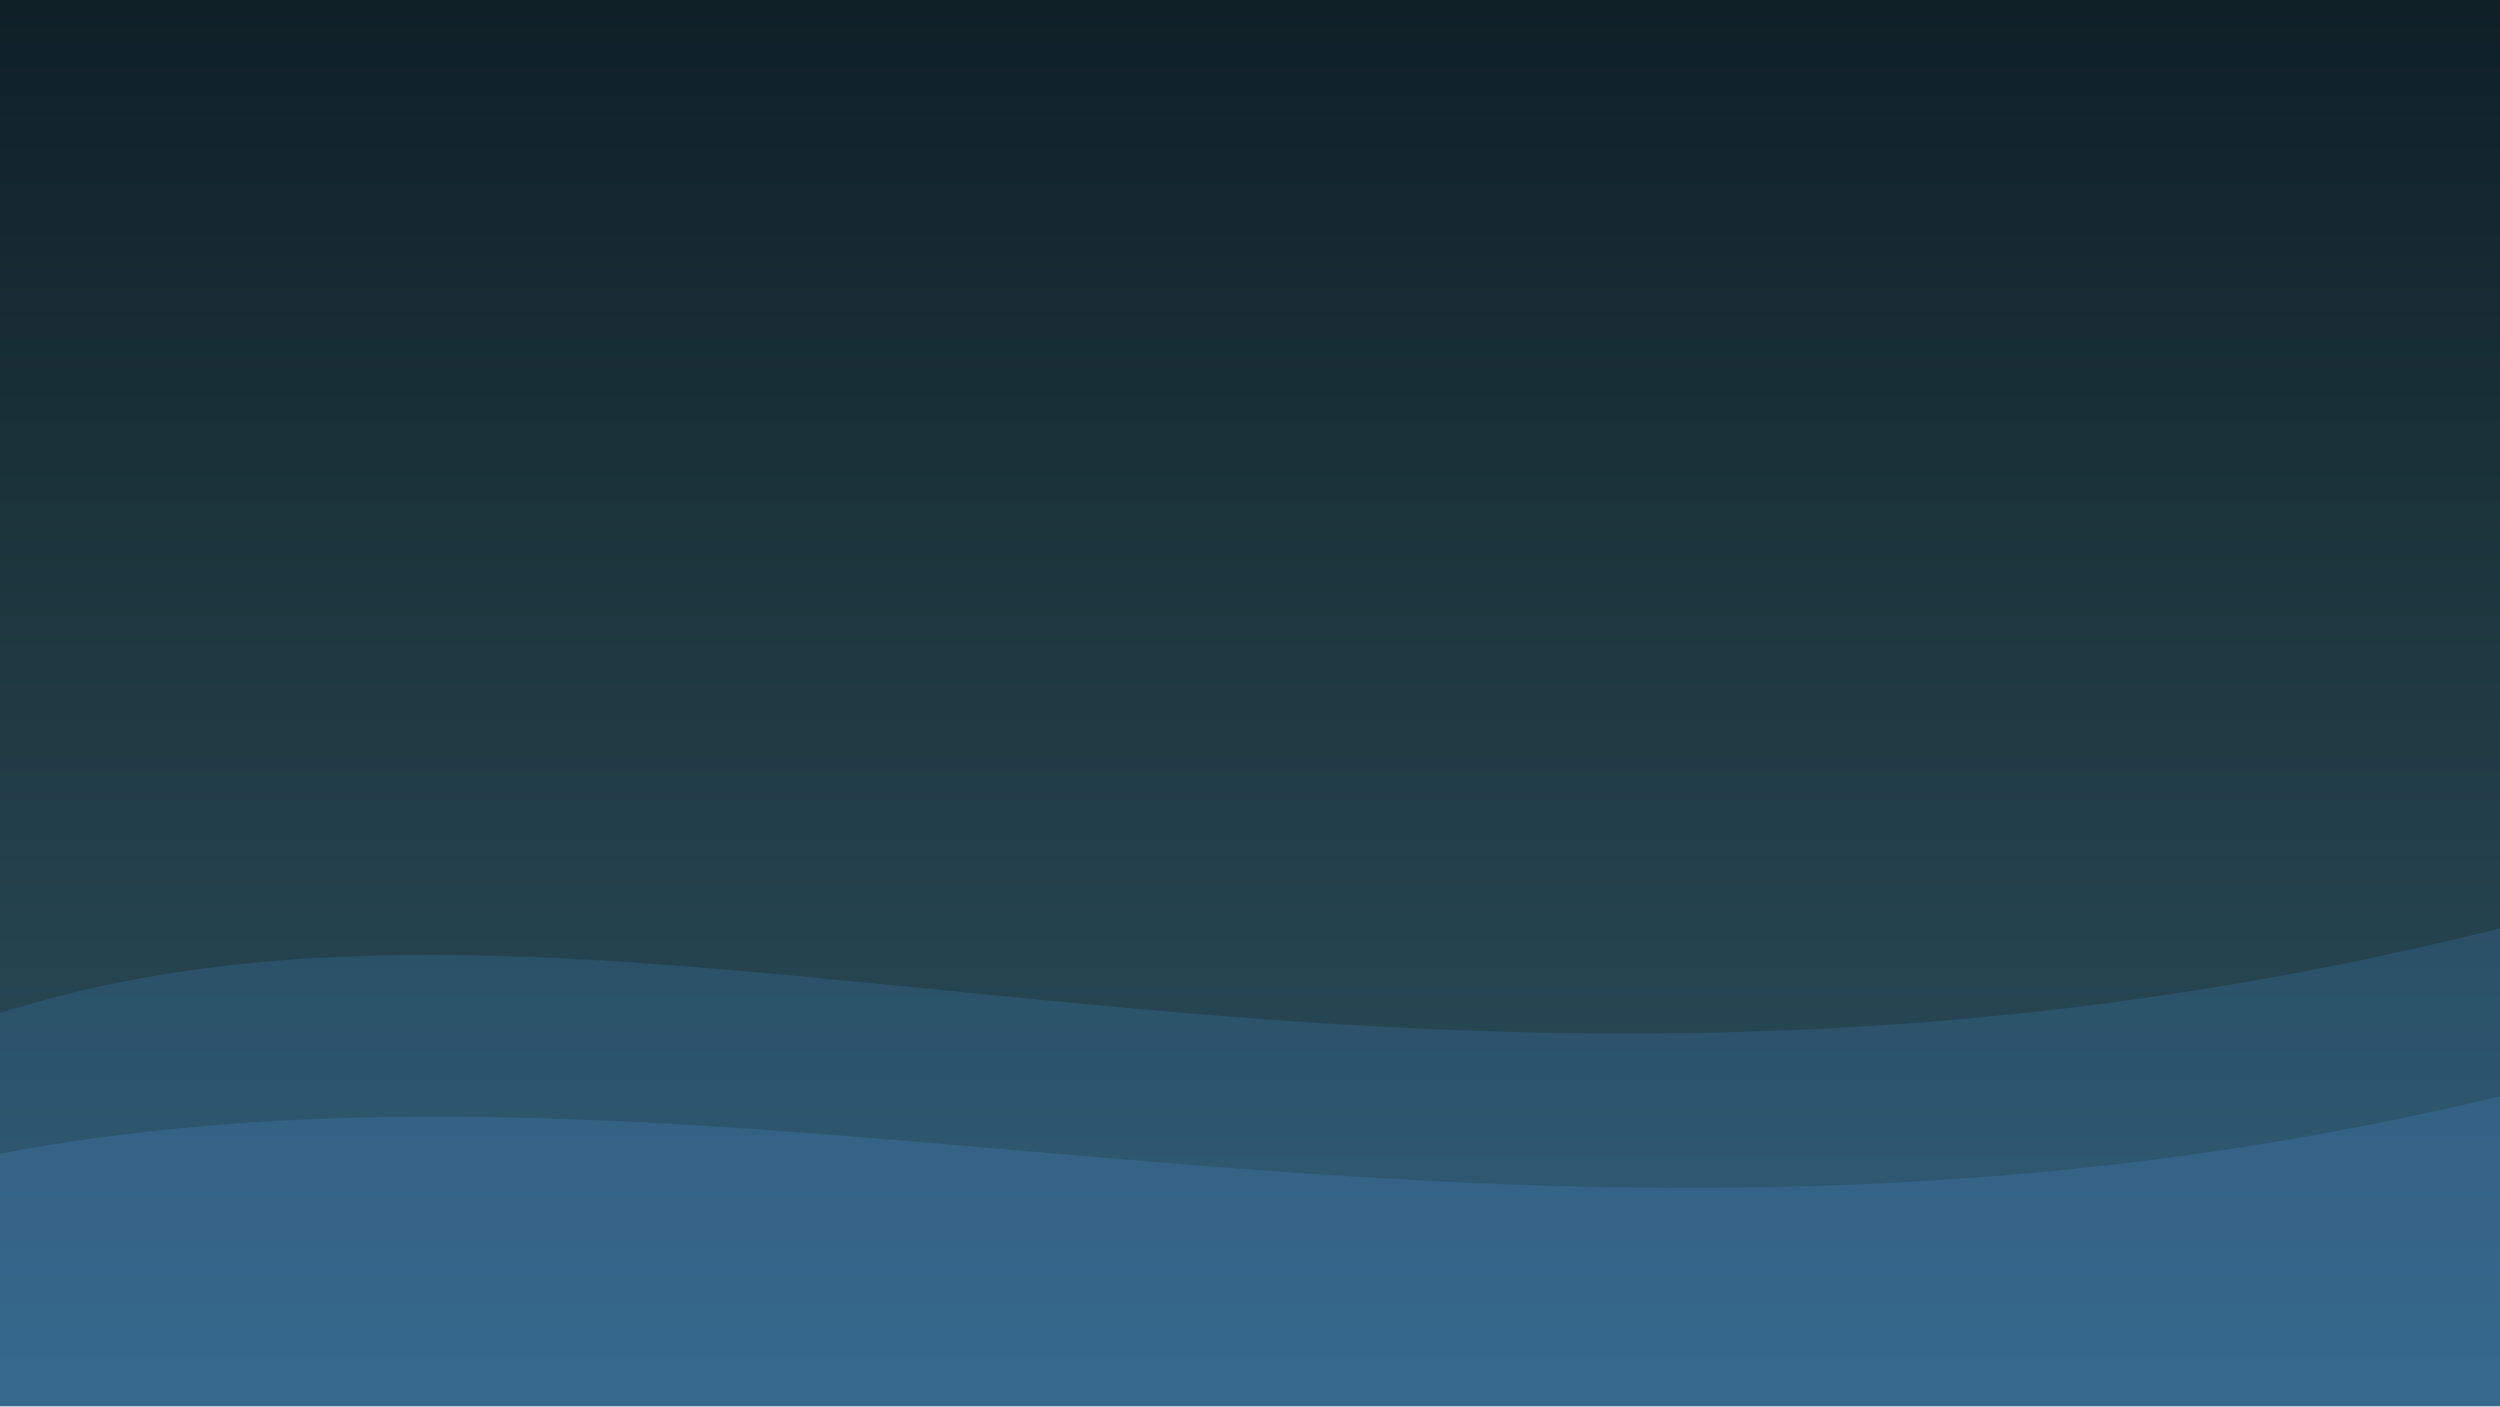
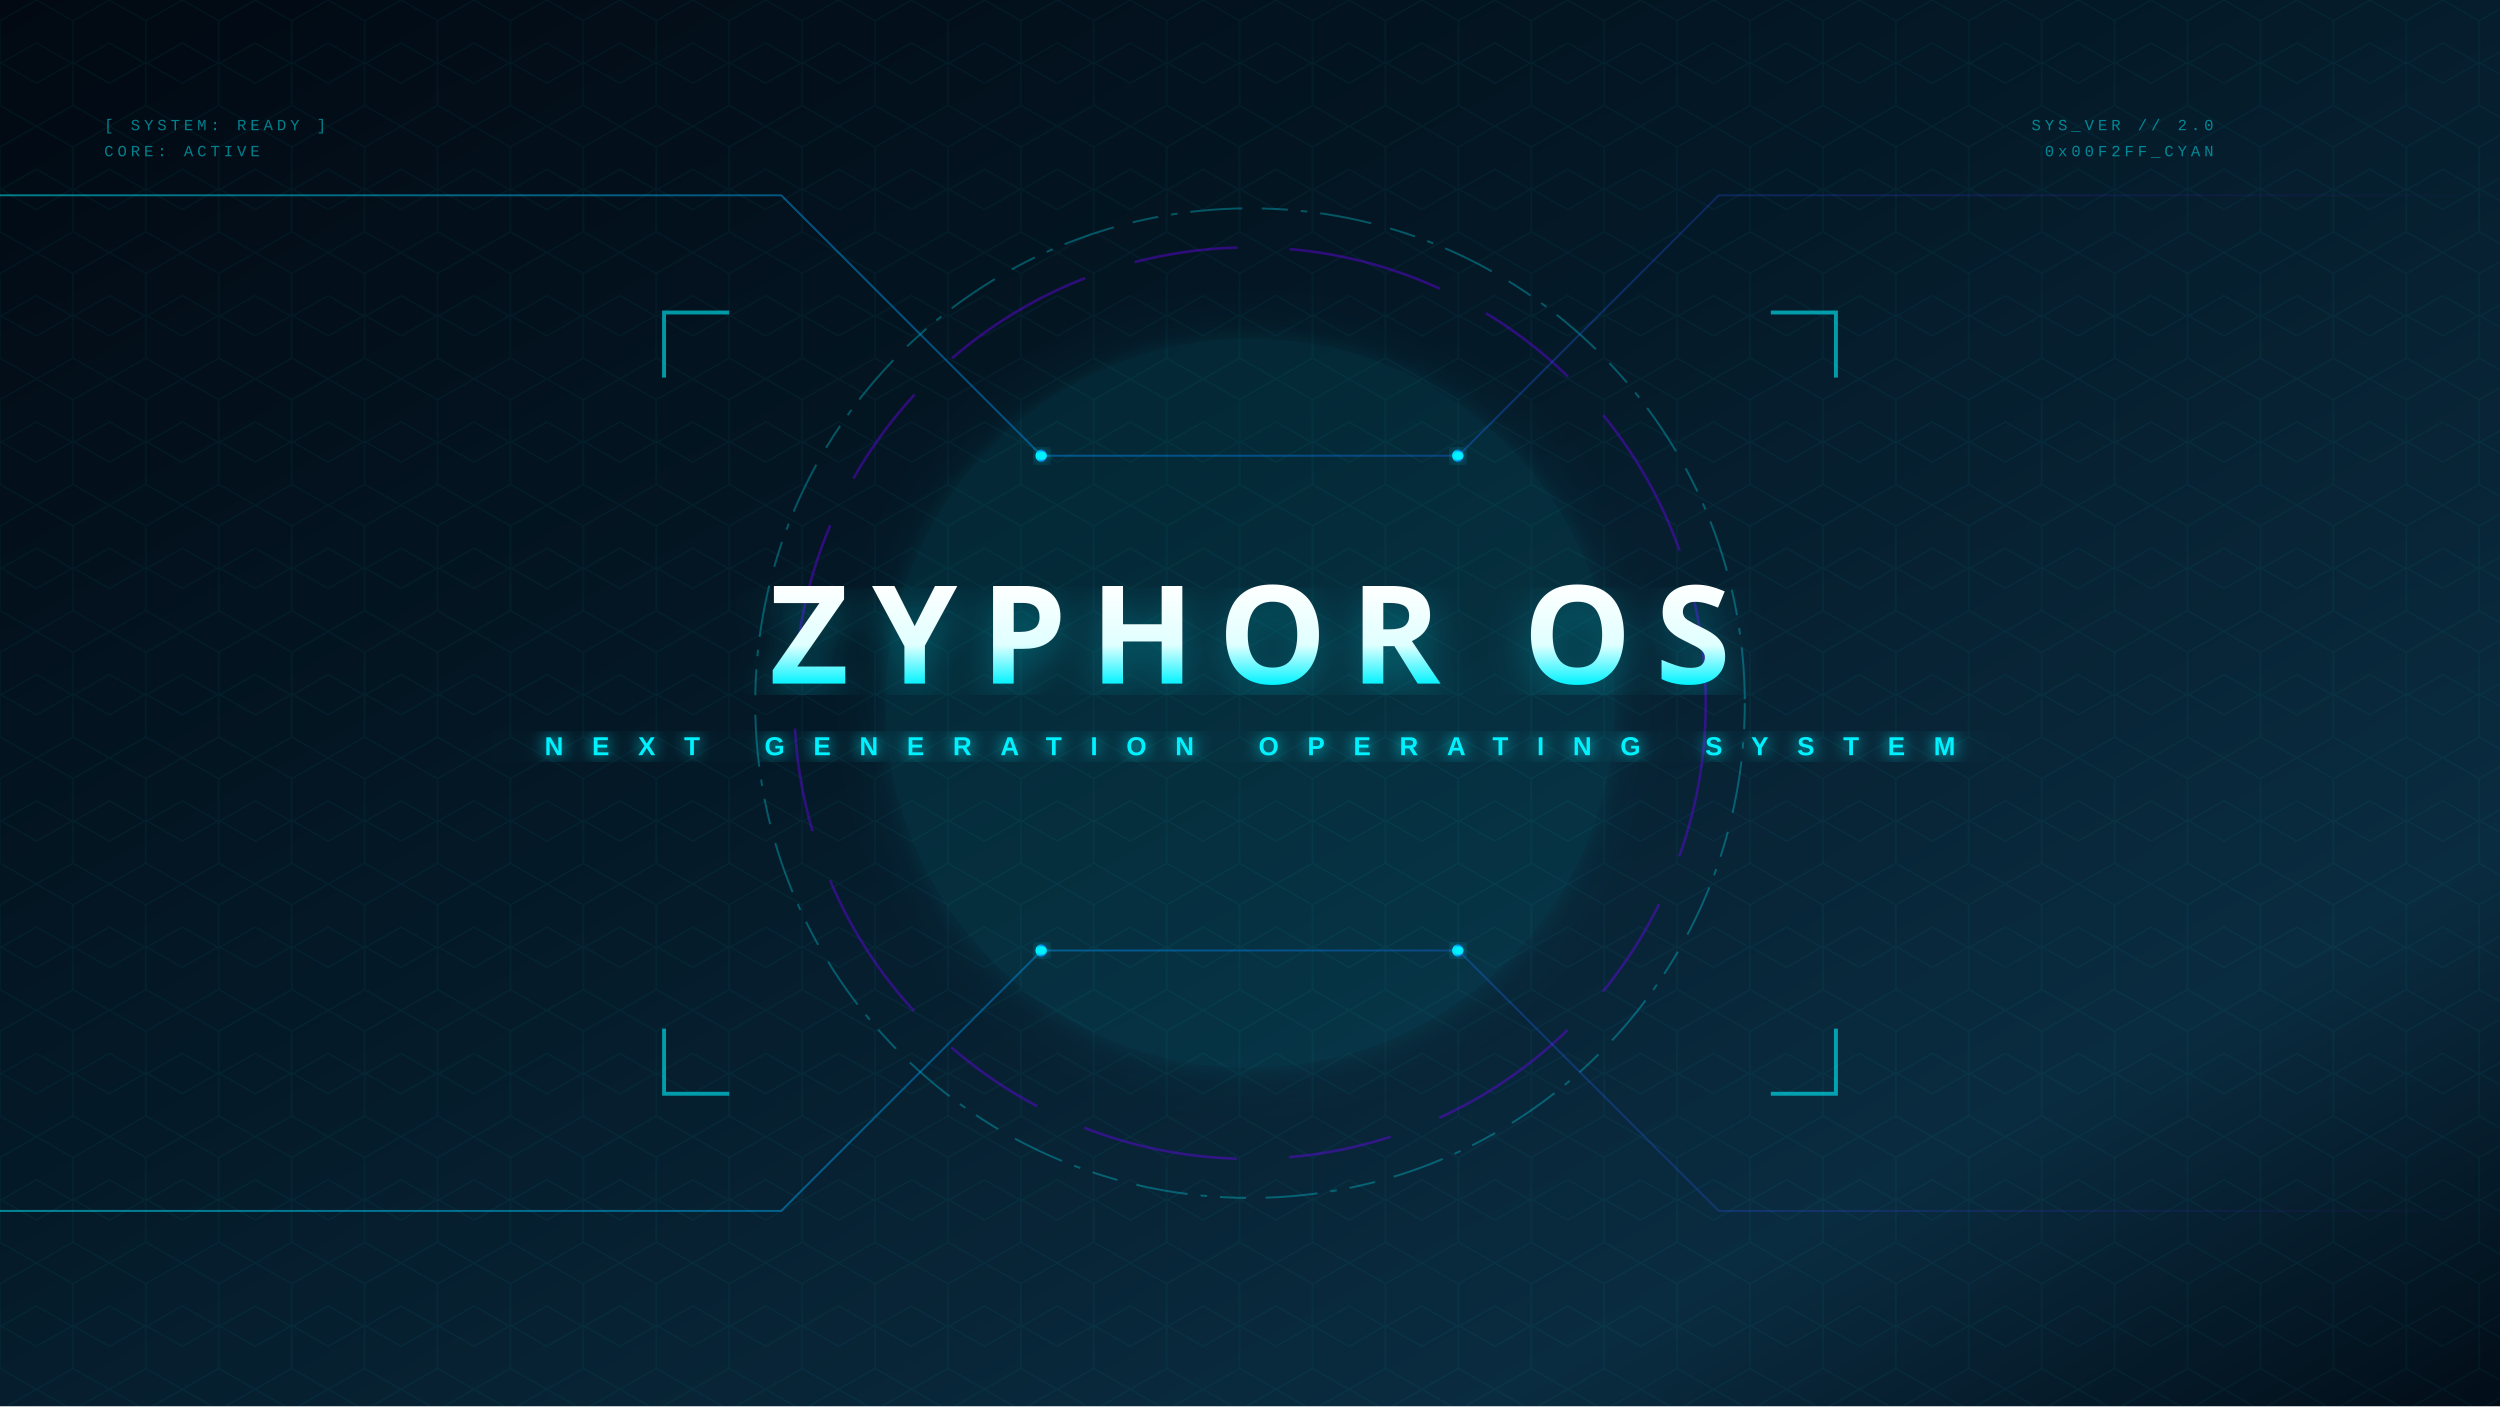
- <svg xmlns="http://www.w3.org/2000/svg" width="1920" height="1080" viewBox="0 0 1920 1080">
+ <svg xmlns="http://www.w3.org/2000/svg" viewBox="0 0 1920 1080" width="100%" height="100%">
  <defs>
-     <linearGradient id="sky" x1="0" y1="0" x2="0" y2="1">
-       <stop offset="0" stop-color="#0f2027" />
-       <stop offset="0.5" stop-color="#203a43" />
-       <stop offset="1" stop-color="#2c5364" />
+     <linearGradient id="cyber-bg" x1="0%" y1="0%" x2="100%" y2="100%">
+       <stop offset="0%" stop-color="#020912" />
+       <stop offset="40%" stop-color="#041826" />
+       <stop offset="80%" stop-color="#0a2c40" />
+       <stop offset="100%" stop-color="#020d18" />
    </linearGradient>
+     <linearGradient id="neon-cyan" x1="0%" y1="0%" x2="100%" y2="0%">
+       <stop offset="0%" stop-color="#00f2ff" stop-opacity="1" />
+       <stop offset="50%" stop-color="#0088ff" stop-opacity="0.8" />
+       <stop offset="100%" stop-color="#7000ff" stop-opacity="0" />
+     </linearGradient>
+     <linearGradient id="text-neon" x1="0%" y1="0%" x2="0%" y2="100%">
+       <stop offset="0%" stop-color="#ffffff" />
+       <stop offset="60%" stop-color="#e0ffff" />
+       <stop offset="100%" stop-color="#00f2ff" />
+     </linearGradient>
+     <pattern id="hex-grid" width="56" height="97" patternUnits="userSpaceOnUse">
+       <path d="M28 0 L56 16 L56 48 L28 64 L0 48 L0 16 Z M28 97 L56 81 L56 49 L28 33 L0 49 L0 81 Z" fill="none" stroke="#00f2ff" stroke-width="1" stroke-opacity="0.05" />
+     </pattern>
+     <filter id="neon-glow" x="-30%" y="-30%" width="160%" height="160%">
+       <feGaussianBlur stdDeviation="6" result="blur1" />
+       <feGaussianBlur stdDeviation="20" result="blur2" />
+       <feMerge>
+         <feMergeNode in="blur2" />
+         <feMergeNode in="blur1" />
+         <feMergeNode in="SourceGraphic" />
+       </feMerge>
+     </filter>
+     <filter id="shadow" x="-10%" y="-10%" width="120%" height="120%">
+       <feDropShadow dx="0" dy="10" stdDeviation="15" flood-color="#00f2ff" flood-opacity="0.3" />
+     </filter>
  </defs>
-   <rect width="1920" height="1080" fill="url(#sky)" />
-   <path d="M0 778 C 480 626, 1056 929, 1920 713 L 1920 1080 L 0 1080 Z" fill="#4a90d9" fill-opacity="0.18" />
-   <path d="M0 886 C 576 778, 1152 1026, 1920 842 L 1920 1080 L 0 1080 Z" fill="#4a90d9" fill-opacity="0.22" />
+   <rect width="100%" height="100%" fill="url(#cyber-bg)" />
+   <rect width="100%" height="100%" fill="url(#hex-grid)" />
+   <g transform="translate(960, 540)">
+     <circle cx="0" cy="0" r="380" fill="none" stroke="#00f2ff" stroke-width="1.5" stroke-dasharray="20 10 5 10 40 15" stroke-opacity="0.3" />
+     <circle cx="0" cy="0" r="350" fill="none" stroke="#7000ff" stroke-width="2" stroke-dasharray="120 40 80 40" stroke-opacity="0.4" />
+     <path d="M -450 -250 L -450 -300 L -400 -300" fill="none" stroke="#00f2ff" stroke-width="3" opacity="0.6" />
+     <path d="M 450 -250 L 450 -300 L 400 -300" fill="none" stroke="#00f2ff" stroke-width="3" opacity="0.6" />
+     <path d="M -450 250 L -450 300 L -400 300" fill="none" stroke="#00f2ff" stroke-width="3" opacity="0.6" />
+     <path d="M 450 250 L 450 300 L 400 300" fill="none" stroke="#00f2ff" stroke-width="3" opacity="0.6" />
+     <circle cx="0" cy="0" r="280" fill="#00f2ff" opacity="0.08" filter="url(#neon-glow)" />
+   </g>
+   <g stroke="url(#neon-cyan)" stroke-width="1.5" fill="none">
+     <path d="M 0 150 L 600 150 L 800 350 L 1120 350 L 1320 150 L 1920 150" opacity="0.5" />
+     <path d="M 0 930 L 600 930 L 800 730 L 1120 730 L 1320 930 L 1920 930" opacity="0.5" />
+     <circle cx="800" cy="350" r="4" fill="#00f2ff" filter="url(#neon-glow)" />
+     <circle cx="1120" cy="350" r="4" fill="#00f2ff" filter="url(#neon-glow)" />
+     <circle cx="800" cy="730" r="4" fill="#00f2ff" filter="url(#neon-glow)" />
+     <circle cx="1120" cy="730" r="4" fill="#00f2ff" filter="url(#neon-glow)" />
+   </g>
+   <g fill="#00f2ff" opacity="0.5" font-family="'Courier New', monospace" font-size="12" letter-spacing="3">
+     <text x="80" y="100">[ SYSTEM: READY ]</text>
+     <text x="80" y="120">CORE: ACTIVE</text>
+     <text x="1700" y="100" text-anchor="end">SYS_VER // 2.0</text>
+     <text x="1700" y="120" text-anchor="end">0x00F2FF_CYAN</text>
+   </g>
+   <g text-anchor="middle">
+     <path d="M 680 620 L 1240 620" stroke="url(#neon-cyan)" stroke-width="4" filter="url(#neon-glow)" />
+     <text x="960" y="525" font-family="'Orbitron', 'Montserrat', 'Segoe UI', sans-serif" font-weight="900" font-size="105" letter-spacing="18" fill="url(#text-neon)" filter="url(#shadow)">
+       ZYPHOR OS
+     </text>
+     <text x="960" y="580" font-family="'Orbitron', 'Segoe UI', 'Arial', sans-serif" font-weight="700" font-size="20" letter-spacing="22" fill="#00f2ff" filter="url(#neon-glow)">
+       NEXT GENERATION OPERATING SYSTEM
+     </text>
+   </g>
</svg>
